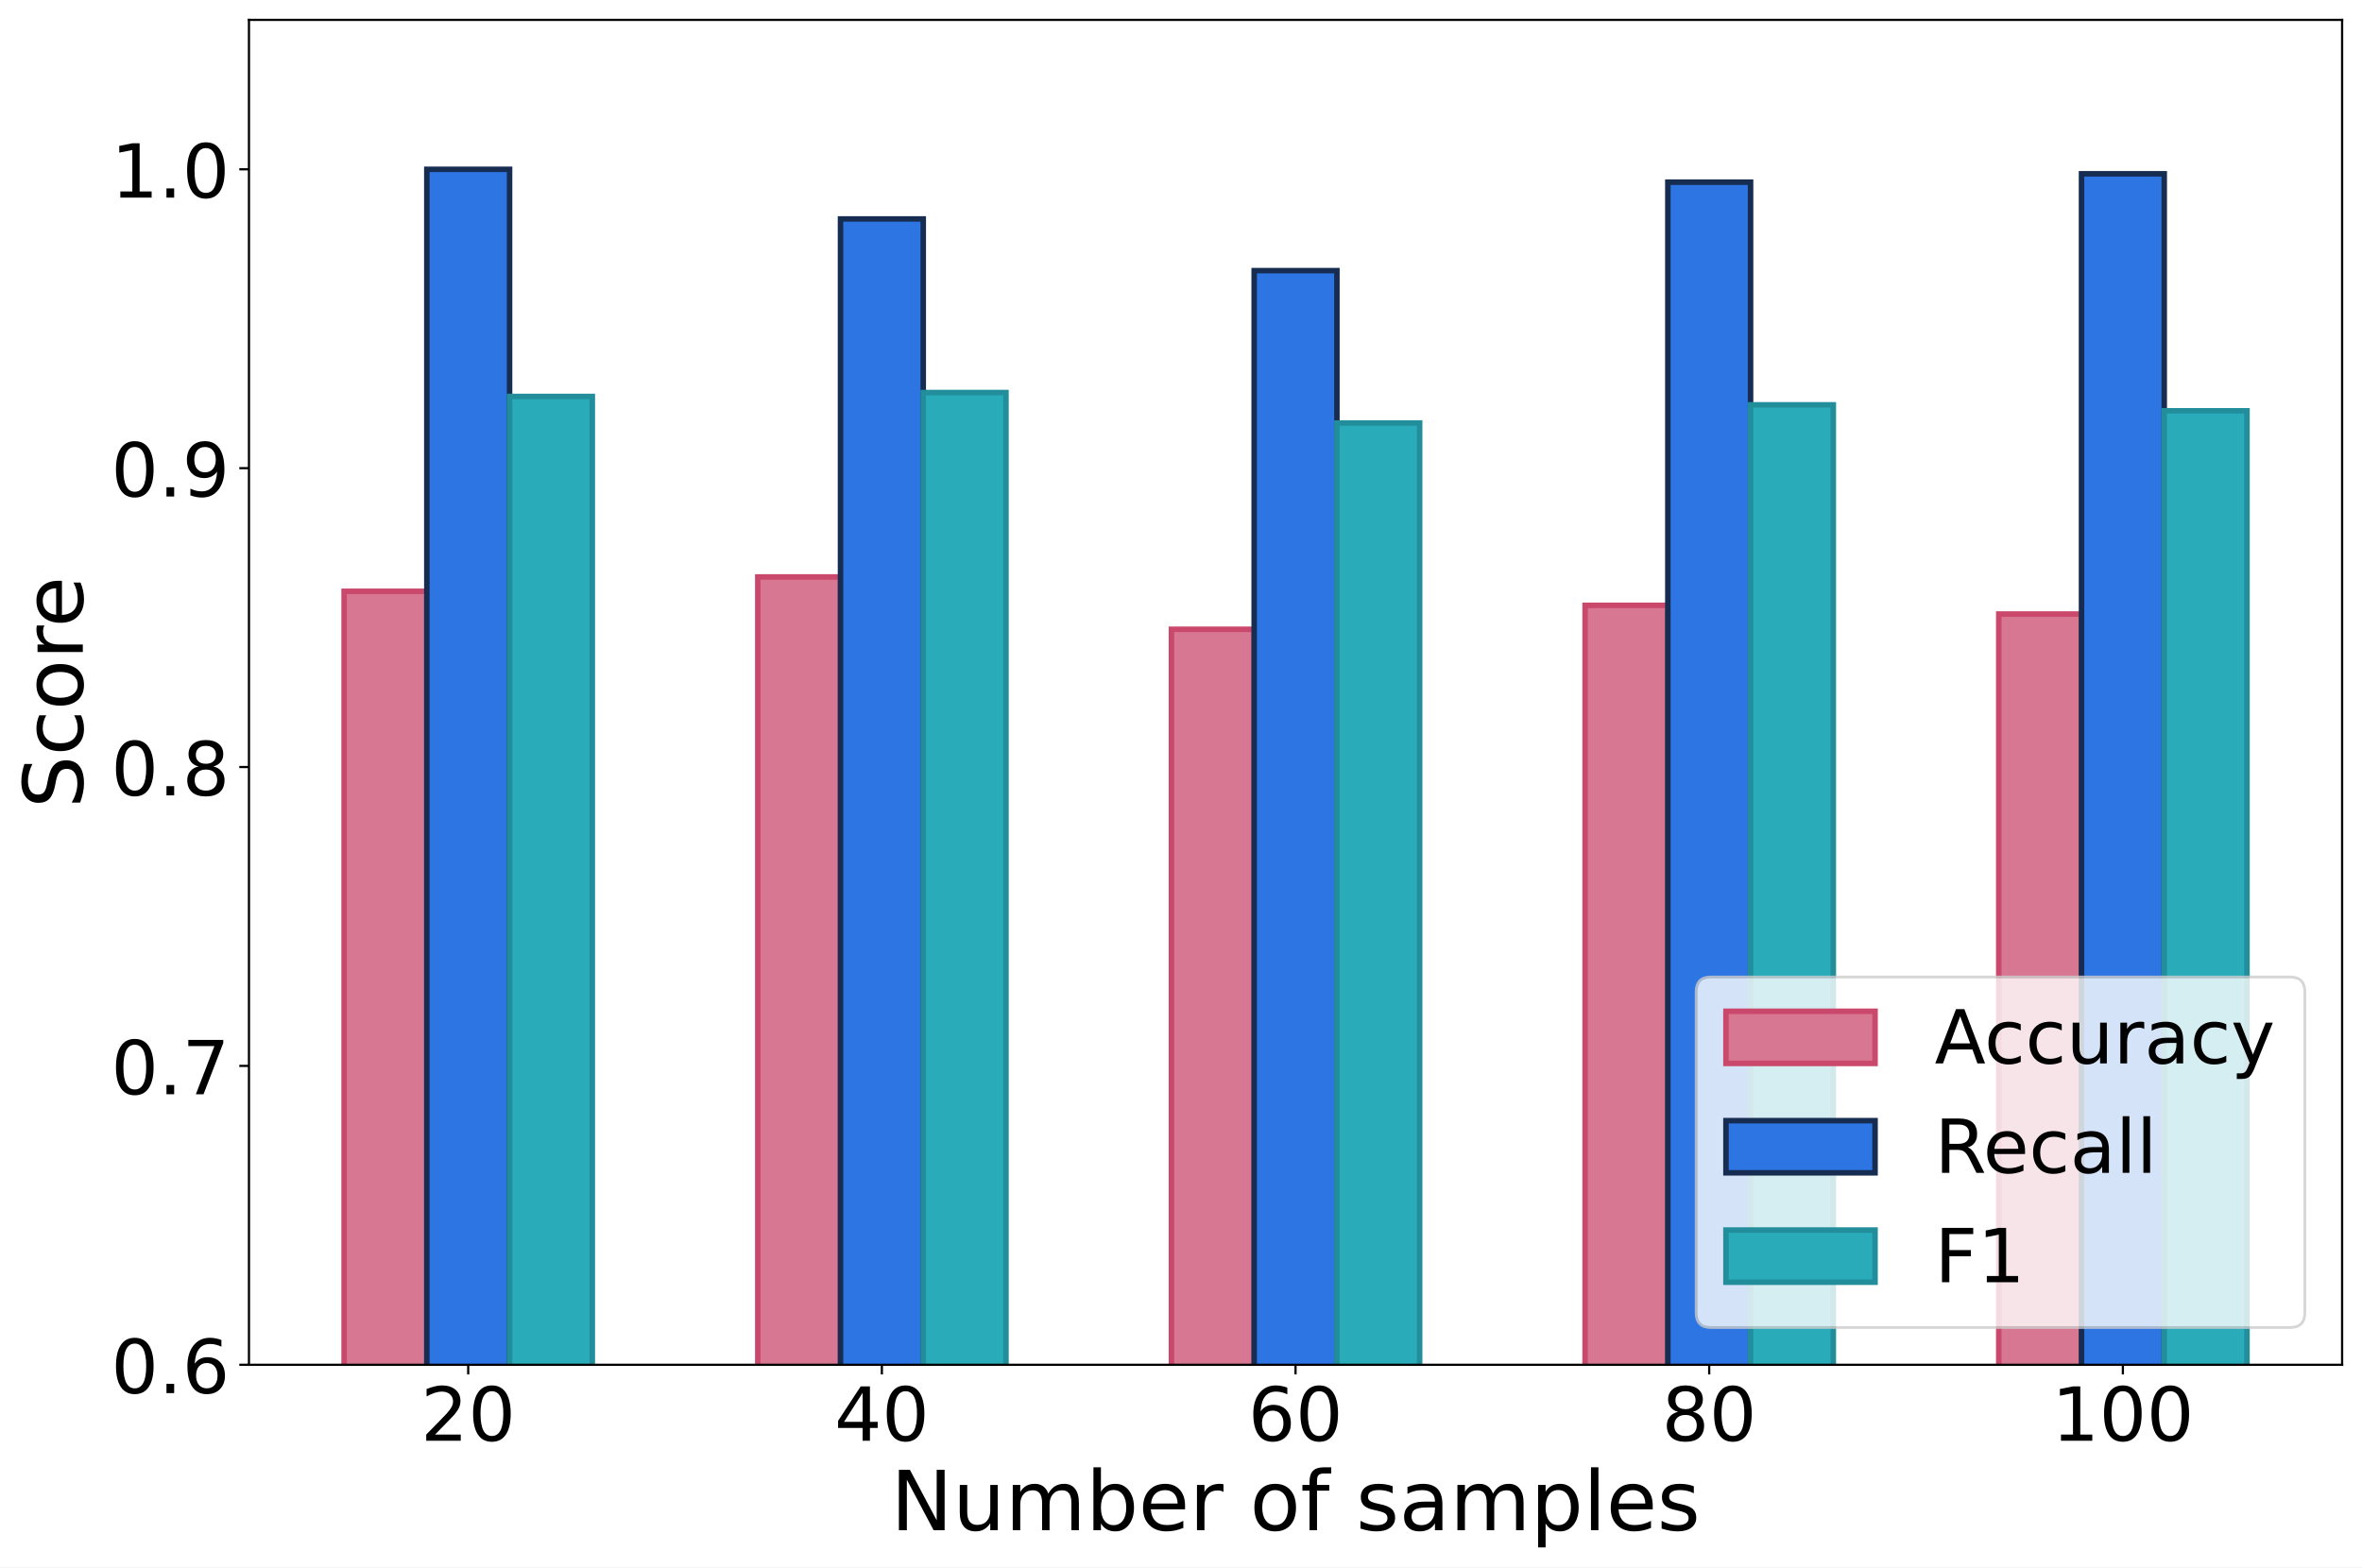
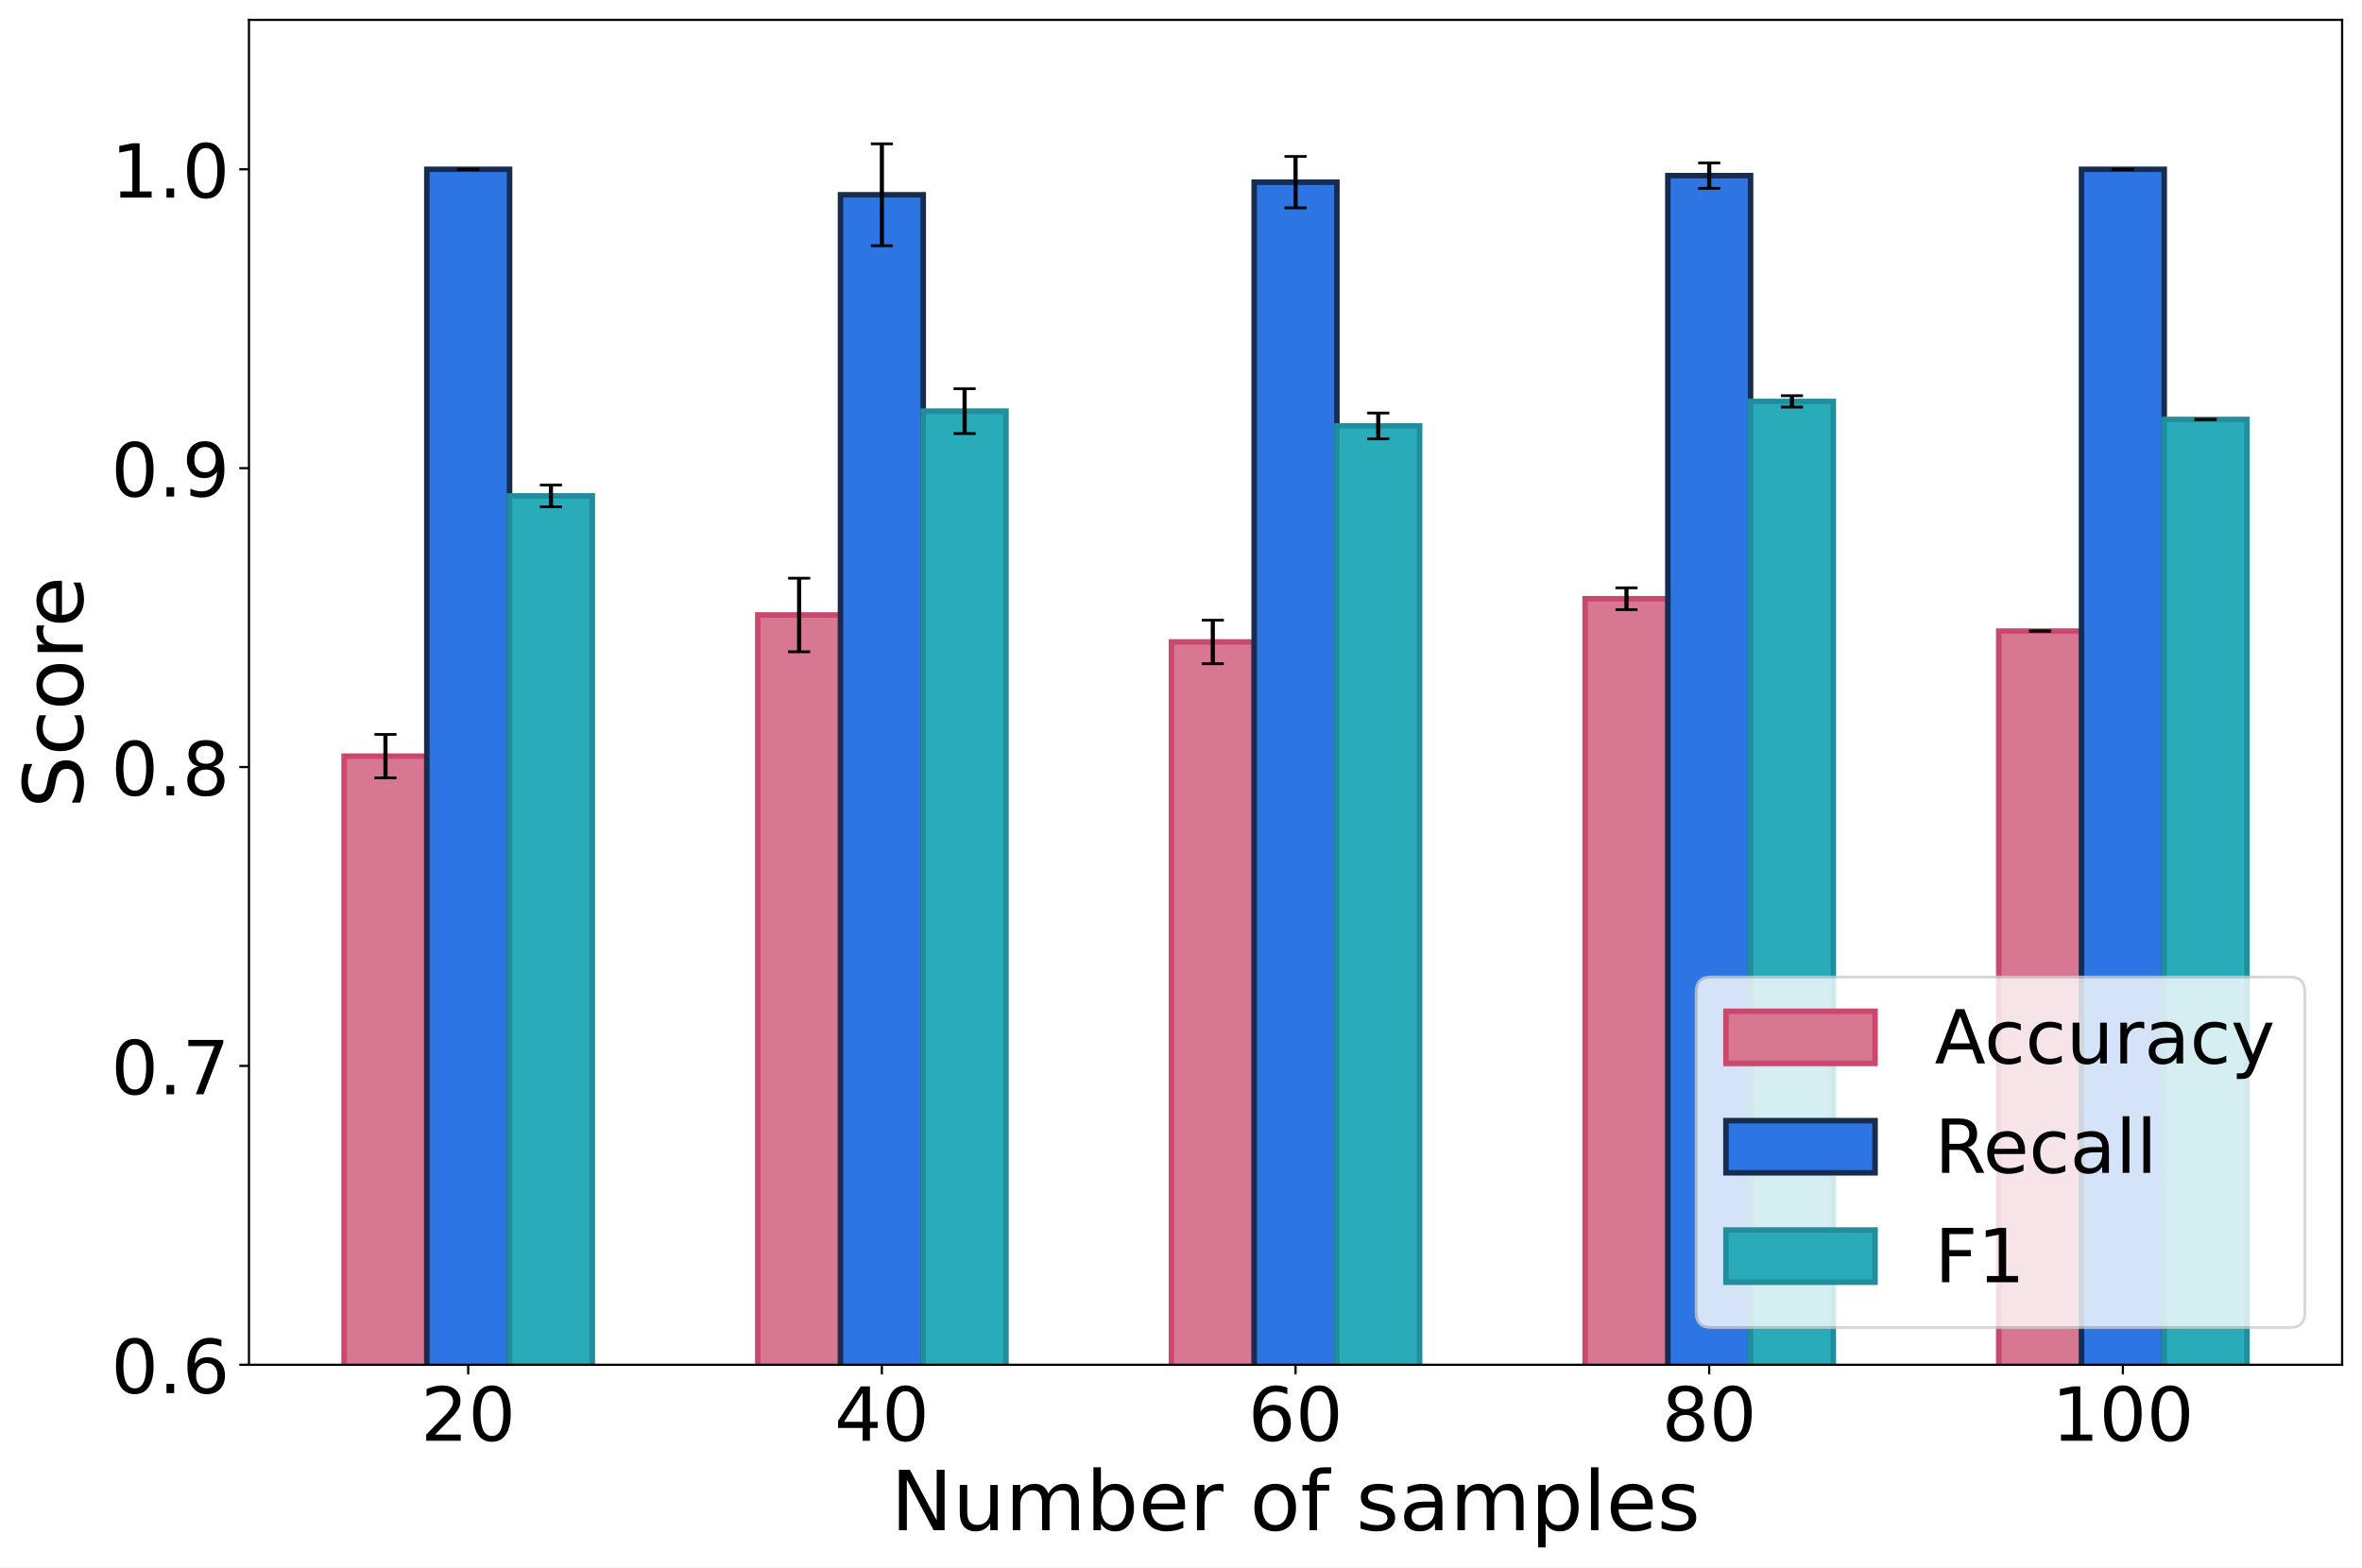
<svg xmlns="http://www.w3.org/2000/svg" xmlns:xlink="http://www.w3.org/1999/xlink" width="855.513pt" height="567.805pt" viewBox="0 0 855.513 567.805" version="1.1">
  <defs>
    <style type="text/css">*{stroke-linejoin: round; stroke-linecap: butt}</style>
  </defs>
  <g id="figure_1">
    <g id="patch_1">
      <path d="M 0 567.805  L 855.513 567.805  L 855.513 0  L 0 0  z " style="fill: #ffffff" />
    </g>
    <g id="axes_1">
      <g id="patch_2">
        <path d="M 90.173 494.44  L 848.313 494.44  L 848.313 7.2  L 90.173 7.2  z " style="fill: #ffffff" />
      </g>
      <g id="patch_3">
-         <path d="M 124.634 1144.093  L 154.6 1144.093  L 154.6 214.223  L 124.634 214.223  z " clip-path="url(#pc5fdf9a6ac)" style="fill: #d87792; stroke: #ca486b; stroke-width: 2; stroke-linejoin: miter" />
+         <path d="M 124.634 1144.093  L 154.6 1144.093  L 154.6 273.948  L 124.634 273.948  z " clip-path="url(#p478d8677ae)" style="fill: #d87792; stroke: #ca486b; stroke-width: 2; stroke-linejoin: miter" />
      </g>
      <g id="patch_4">
-         <path d="M 274.464 1144.093  L 304.43 1144.093  L 304.43 209.026  L 274.464 209.026  z " clip-path="url(#pc5fdf9a6ac)" style="fill: #d87792; stroke: #ca486b; stroke-width: 2; stroke-linejoin: miter" />
+         <path d="M 274.464 1144.093  L 304.43 1144.093  L 304.43 222.798  L 274.464 222.798  z " clip-path="url(#p478d8677ae)" style="fill: #d87792; stroke: #ca486b; stroke-width: 2; stroke-linejoin: miter" />
      </g>
      <g id="patch_5">
-         <path d="M 424.294 1144.093  L 454.26 1144.093  L 454.26 227.974  L 424.294 227.974  z " clip-path="url(#pc5fdf9a6ac)" style="fill: #d87792; stroke: #ca486b; stroke-width: 2; stroke-linejoin: miter" />
+         <path d="M 424.294 1144.093  L 454.26 1144.093  L 454.26 232.565  L 424.294 232.565  z " clip-path="url(#p478d8677ae)" style="fill: #d87792; stroke: #ca486b; stroke-width: 2; stroke-linejoin: miter" />
      </g>
      <g id="patch_6">
-         <path d="M 574.124 1144.093  L 604.09 1144.093  L 604.09 219.312  L 574.124 219.312  z " clip-path="url(#pc5fdf9a6ac)" style="fill: #d87792; stroke: #ca486b; stroke-width: 2; stroke-linejoin: miter" />
+         <path d="M 574.124 1144.093  L 604.09 1144.093  L 604.09 216.908  L 574.124 216.908  z " clip-path="url(#p478d8677ae)" style="fill: #d87792; stroke: #ca486b; stroke-width: 2; stroke-linejoin: miter" />
      </g>
      <g id="patch_7">
-         <path d="M 723.954 1144.093  L 753.92 1144.093  L 753.92 222.452  L 723.954 222.452  z " clip-path="url(#pc5fdf9a6ac)" style="fill: #d87792; stroke: #ca486b; stroke-width: 2; stroke-linejoin: miter" />
+         <path d="M 723.954 1144.093  L 753.92 1144.093  L 753.92 228.624  L 723.954 228.624  z " clip-path="url(#p478d8677ae)" style="fill: #d87792; stroke: #ca486b; stroke-width: 2; stroke-linejoin: miter" />
      </g>
      <g id="patch_8">
-         <path d="M 154.6 1144.093  L 184.566 1144.093  L 184.566 61.338  L 154.6 61.338  z " clip-path="url(#pc5fdf9a6ac)" style="fill: #2c75e3; stroke: #172c51; stroke-width: 2; stroke-linejoin: miter" />
+         <path d="M 154.6 1144.093  L 184.566 1144.093  L 184.566 61.338  L 154.6 61.338  z " clip-path="url(#p478d8677ae)" style="fill: #2c75e3; stroke: #172c51; stroke-width: 2; stroke-linejoin: miter" />
      </g>
      <g id="patch_9">
-         <path d="M 304.43 1144.093  L 334.396 1144.093  L 334.396 79.312  L 304.43 79.312  z " clip-path="url(#pc5fdf9a6ac)" style="fill: #2c75e3; stroke: #172c51; stroke-width: 2; stroke-linejoin: miter" />
+         <path d="M 304.43 1144.093  L 334.396 1144.093  L 334.396 70.563  L 304.43 70.563  z " clip-path="url(#p478d8677ae)" style="fill: #2c75e3; stroke: #172c51; stroke-width: 2; stroke-linejoin: miter" />
      </g>
      <g id="patch_10">
-         <path d="M 454.26 1144.093  L 484.226 1144.093  L 484.226 98.043  L 454.26 98.043  z " clip-path="url(#pc5fdf9a6ac)" style="fill: #2c75e3; stroke: #172c51; stroke-width: 2; stroke-linejoin: miter" />
+         <path d="M 454.26 1144.093  L 484.226 1144.093  L 484.226 65.994  L 454.26 65.994  z " clip-path="url(#p478d8677ae)" style="fill: #2c75e3; stroke: #172c51; stroke-width: 2; stroke-linejoin: miter" />
      </g>
      <g id="patch_11">
-         <path d="M 604.09 1144.093  L 634.056 1144.093  L 634.056 65.994  L 604.09 65.994  z " clip-path="url(#pc5fdf9a6ac)" style="fill: #2c75e3; stroke: #172c51; stroke-width: 2; stroke-linejoin: miter" />
+         <path d="M 604.09 1144.093  L 634.056 1144.093  L 634.056 63.633  L 604.09 63.633  z " clip-path="url(#p478d8677ae)" style="fill: #2c75e3; stroke: #172c51; stroke-width: 2; stroke-linejoin: miter" />
      </g>
      <g id="patch_12">
-         <path d="M 753.92 1144.093  L 783.886 1144.093  L 783.886 62.962  L 753.92 62.962  z " clip-path="url(#pc5fdf9a6ac)" style="fill: #2c75e3; stroke: #172c51; stroke-width: 2; stroke-linejoin: miter" />
+         <path d="M 753.92 1144.093  L 783.886 1144.093  L 783.886 61.338  L 753.92 61.338  z " clip-path="url(#p478d8677ae)" style="fill: #2c75e3; stroke: #172c51; stroke-width: 2; stroke-linejoin: miter" />
      </g>
      <g id="patch_13">
-         <path d="M 184.566 1144.093  L 214.532 1144.093  L 214.532 143.627  L 184.566 143.627  z " clip-path="url(#pc5fdf9a6ac)" style="fill: #29abba; stroke: #228e9b; stroke-width: 2; stroke-linejoin: miter" />
+         <path d="M 184.566 1144.093  L 214.532 1144.093  L 214.532 179.661  L 184.566 179.661  z " clip-path="url(#p478d8677ae)" style="fill: #29abba; stroke: #228e9b; stroke-width: 2; stroke-linejoin: miter" />
      </g>
      <g id="patch_14">
-         <path d="M 334.396 1144.093  L 364.362 1144.093  L 364.362 142.22  L 334.396 142.22  z " clip-path="url(#pc5fdf9a6ac)" style="fill: #29abba; stroke: #228e9b; stroke-width: 2; stroke-linejoin: miter" />
+         <path d="M 334.396 1144.093  L 364.362 1144.093  L 364.362 148.954  L 334.396 148.954  z " clip-path="url(#p478d8677ae)" style="fill: #29abba; stroke: #228e9b; stroke-width: 2; stroke-linejoin: miter" />
      </g>
      <g id="patch_15">
-         <path d="M 484.226 1144.093  L 514.192 1144.093  L 514.192 153.264  L 484.226 153.264  z " clip-path="url(#pc5fdf9a6ac)" style="fill: #29abba; stroke: #228e9b; stroke-width: 2; stroke-linejoin: miter" />
+         <path d="M 484.226 1144.093  L 514.192 1144.093  L 514.192 154.303  L 484.226 154.303  z " clip-path="url(#p478d8677ae)" style="fill: #29abba; stroke: #228e9b; stroke-width: 2; stroke-linejoin: miter" />
      </g>
      <g id="patch_16">
-         <path d="M 634.056 1144.093  L 664.022 1144.093  L 664.022 146.659  L 634.056 146.659  z " clip-path="url(#pc5fdf9a6ac)" style="fill: #29abba; stroke: #228e9b; stroke-width: 2; stroke-linejoin: miter" />
+         <path d="M 634.056 1144.093  L 664.022 1144.093  L 664.022 145.425  L 634.056 145.425  z " clip-path="url(#p478d8677ae)" style="fill: #29abba; stroke: #228e9b; stroke-width: 2; stroke-linejoin: miter" />
      </g>
      <g id="patch_17">
-         <path d="M 783.886 1144.093  L 813.852 1144.093  L 813.852 148.824  L 783.886 148.824  z " clip-path="url(#pc5fdf9a6ac)" style="fill: #29abba; stroke: #228e9b; stroke-width: 2; stroke-linejoin: miter" />
+         <path d="M 783.886 1144.093  L 813.852 1144.093  L 813.852 151.964  L 783.886 151.964  z " clip-path="url(#p478d8677ae)" style="fill: #29abba; stroke: #228e9b; stroke-width: 2; stroke-linejoin: miter" />
      </g>
      <g id="matplotlib.axis_1">
        <g id="xtick_1">
          <g id="line2d_1">
            <defs>
-               <path id="mc8e9e60569" d="M 0 0  L 0 3.5  " style="stroke: #000000; stroke-width: 0.8" />
-             </defs>
-             <g>
-               <use xlink:href="#mc8e9e60569" x="169.583" y="494.44" style="stroke: #000000; stroke-width: 0.8" />
+               <path id="m266605c6e9" d="M 0 0  L 0 3.5  " style="stroke: #000000; stroke-width: 0.8" />
+             </defs>
+             <g>
+               <use xlink:href="#m266605c6e9" x="169.583" y="494.44" style="stroke: #000000; stroke-width: 0.8" />
            </g>
          </g>
          <g id="text_1">
            <g transform="translate(152.404 521.9558) scale(0.27 -0.27)">
              <defs>
                <path id="DejaVuSans-32" d="M 1228 531  L 3431 531  L 3431 0  L 469 0  L 469 531  Q 828 903 1448 1529  Q 2069 2156 2228 2338  Q 2531 2678 2651 2914  Q 2772 3150 2772 3378  Q 2772 3750 2511 3984  Q 2250 4219 1831 4219  Q 1534 4219 1204 4116  Q 875 4013 500 3803  L 500 4441  Q 881 4594 1212 4672  Q 1544 4750 1819 4750  Q 2544 4750 2975 4387  Q 3406 4025 3406 3419  Q 3406 3131 3298 2873  Q 3191 2616 2906 2266  Q 2828 2175 2409 1742  Q 1991 1309 1228 531  z " transform="scale(0.015625)" />
                <path id="DejaVuSans-30" d="M 2034 4250  Q 1547 4250 1301 3770  Q 1056 3291 1056 2328  Q 1056 1369 1301 889  Q 1547 409 2034 409  Q 2525 409 2770 889  Q 3016 1369 3016 2328  Q 3016 3291 2770 3770  Q 2525 4250 2034 4250  z M 2034 4750  Q 2819 4750 3233 4129  Q 3647 3509 3647 2328  Q 3647 1150 3233 529  Q 2819 -91 2034 -91  Q 1250 -91 836 529  Q 422 1150 422 2328  Q 422 3509 836 4129  Q 1250 4750 2034 4750  z " transform="scale(0.015625)" />
              </defs>
              <use xlink:href="#DejaVuSans-32" />
              <use xlink:href="#DejaVuSans-30" transform="translate(63.62305 0)" />
            </g>
          </g>
        </g>
        <g id="xtick_2">
          <g id="line2d_2">
            <g>
-               <use xlink:href="#mc8e9e60569" x="319.413" y="494.44" style="stroke: #000000; stroke-width: 0.8" />
+               <use xlink:href="#m266605c6e9" x="319.413" y="494.44" style="stroke: #000000; stroke-width: 0.8" />
            </g>
          </g>
          <g id="text_2">
            <g transform="translate(302.234 521.9558) scale(0.27 -0.27)">
              <defs>
                <path id="DejaVuSans-34" d="M 2419 4116  L 825 1625  L 2419 1625  L 2419 4116  z M 2253 4666  L 3047 4666  L 3047 1625  L 3713 1625  L 3713 1100  L 3047 1100  L 3047 0  L 2419 0  L 2419 1100  L 313 1100  L 313 1709  L 2253 4666  z " transform="scale(0.015625)" />
              </defs>
              <use xlink:href="#DejaVuSans-34" />
              <use xlink:href="#DejaVuSans-30" transform="translate(63.62305 0)" />
            </g>
          </g>
        </g>
        <g id="xtick_3">
          <g id="line2d_3">
            <g>
-               <use xlink:href="#mc8e9e60569" x="469.243" y="494.44" style="stroke: #000000; stroke-width: 0.8" />
+               <use xlink:href="#m266605c6e9" x="469.243" y="494.44" style="stroke: #000000; stroke-width: 0.8" />
            </g>
          </g>
          <g id="text_3">
            <g transform="translate(452.0641 521.9558) scale(0.27 -0.27)">
              <defs>
                <path id="DejaVuSans-36" d="M 2113 2584  Q 1688 2584 1439 2293  Q 1191 2003 1191 1497  Q 1191 994 1439 701  Q 1688 409 2113 409  Q 2538 409 2786 701  Q 3034 994 3034 1497  Q 3034 2003 2786 2293  Q 2538 2584 2113 2584  z M 3366 4563  L 3366 3988  Q 3128 4100 2886 4159  Q 2644 4219 2406 4219  Q 1781 4219 1451 3797  Q 1122 3375 1075 2522  Q 1259 2794 1537 2939  Q 1816 3084 2150 3084  Q 2853 3084 3261 2657  Q 3669 2231 3669 1497  Q 3669 778 3244 343  Q 2819 -91 2113 -91  Q 1303 -91 875 529  Q 447 1150 447 2328  Q 447 3434 972 4092  Q 1497 4750 2381 4750  Q 2619 4750 2861 4703  Q 3103 4656 3366 4563  z " transform="scale(0.015625)" />
              </defs>
              <use xlink:href="#DejaVuSans-36" />
              <use xlink:href="#DejaVuSans-30" transform="translate(63.62305 0)" />
            </g>
          </g>
        </g>
        <g id="xtick_4">
          <g id="line2d_4">
            <g>
-               <use xlink:href="#mc8e9e60569" x="619.073" y="494.44" style="stroke: #000000; stroke-width: 0.8" />
+               <use xlink:href="#m266605c6e9" x="619.073" y="494.44" style="stroke: #000000; stroke-width: 0.8" />
            </g>
          </g>
          <g id="text_4">
            <g transform="translate(601.8941 521.9558) scale(0.27 -0.27)">
              <defs>
                <path id="DejaVuSans-38" d="M 2034 2216  Q 1584 2216 1326 1975  Q 1069 1734 1069 1313  Q 1069 891 1326 650  Q 1584 409 2034 409  Q 2484 409 2743 651  Q 3003 894 3003 1313  Q 3003 1734 2745 1975  Q 2488 2216 2034 2216  z M 1403 2484  Q 997 2584 770 2862  Q 544 3141 544 3541  Q 544 4100 942 4425  Q 1341 4750 2034 4750  Q 2731 4750 3128 4425  Q 3525 4100 3525 3541  Q 3525 3141 3298 2862  Q 3072 2584 2669 2484  Q 3125 2378 3379 2068  Q 3634 1759 3634 1313  Q 3634 634 3220 271  Q 2806 -91 2034 -91  Q 1263 -91 848 271  Q 434 634 434 1313  Q 434 1759 690 2068  Q 947 2378 1403 2484  z M 1172 3481  Q 1172 3119 1398 2916  Q 1625 2713 2034 2713  Q 2441 2713 2670 2916  Q 2900 3119 2900 3481  Q 2900 3844 2670 4047  Q 2441 4250 2034 4250  Q 1625 4250 1398 4047  Q 1172 3844 1172 3481  z " transform="scale(0.015625)" />
              </defs>
              <use xlink:href="#DejaVuSans-38" />
              <use xlink:href="#DejaVuSans-30" transform="translate(63.62305 0)" />
            </g>
          </g>
        </g>
        <g id="xtick_5">
          <g id="line2d_5">
            <g>
-               <use xlink:href="#mc8e9e60569" x="768.903" y="494.44" style="stroke: #000000; stroke-width: 0.8" />
+               <use xlink:href="#m266605c6e9" x="768.903" y="494.44" style="stroke: #000000; stroke-width: 0.8" />
            </g>
          </g>
          <g id="text_5">
            <g transform="translate(743.1348 521.9558) scale(0.27 -0.27)">
              <defs>
                <path id="DejaVuSans-31" d="M 794 531  L 1825 531  L 1825 4091  L 703 3866  L 703 4441  L 1819 4666  L 2450 4666  L 2450 531  L 3481 531  L 3481 0  L 794 0  L 794 531  z " transform="scale(0.015625)" />
              </defs>
              <use xlink:href="#DejaVuSans-31" />
              <use xlink:href="#DejaVuSans-30" transform="translate(63.62305 0)" />
              <use xlink:href="#DejaVuSans-30" transform="translate(127.2461 0)" />
            </g>
          </g>
        </g>
        <g id="text_6">
          <g transform="translate(322.6413 554.3663) scale(0.3 -0.3)">
            <defs>
              <path id="DejaVuSans-4e" d="M 628 4666  L 1478 4666  L 3547 763  L 3547 4666  L 4159 4666  L 4159 0  L 3309 0  L 1241 3903  L 1241 0  L 628 0  L 628 4666  z " transform="scale(0.015625)" />
              <path id="DejaVuSans-75" d="M 544 1381  L 544 3500  L 1119 3500  L 1119 1403  Q 1119 906 1312 657  Q 1506 409 1894 409  Q 2359 409 2629 706  Q 2900 1003 2900 1516  L 2900 3500  L 3475 3500  L 3475 0  L 2900 0  L 2900 538  Q 2691 219 2414 64  Q 2138 -91 1772 -91  Q 1169 -91 856 284  Q 544 659 544 1381  z M 1991 3584  L 1991 3584  z " transform="scale(0.015625)" />
              <path id="DejaVuSans-6d" d="M 3328 2828  Q 3544 3216 3844 3400  Q 4144 3584 4550 3584  Q 5097 3584 5394 3201  Q 5691 2819 5691 2113  L 5691 0  L 5113 0  L 5113 2094  Q 5113 2597 4934 2840  Q 4756 3084 4391 3084  Q 3944 3084 3684 2787  Q 3425 2491 3425 1978  L 3425 0  L 2847 0  L 2847 2094  Q 2847 2600 2669 2842  Q 2491 3084 2119 3084  Q 1678 3084 1418 2786  Q 1159 2488 1159 1978  L 1159 0  L 581 0  L 581 3500  L 1159 3500  L 1159 2956  Q 1356 3278 1631 3431  Q 1906 3584 2284 3584  Q 2666 3584 2933 3390  Q 3200 3197 3328 2828  z " transform="scale(0.015625)" />
              <path id="DejaVuSans-62" d="M 3116 1747  Q 3116 2381 2855 2742  Q 2594 3103 2138 3103  Q 1681 3103 1420 2742  Q 1159 2381 1159 1747  Q 1159 1113 1420 752  Q 1681 391 2138 391  Q 2594 391 2855 752  Q 3116 1113 3116 1747  z M 1159 2969  Q 1341 3281 1617 3432  Q 1894 3584 2278 3584  Q 2916 3584 3314 3078  Q 3713 2572 3713 1747  Q 3713 922 3314 415  Q 2916 -91 2278 -91  Q 1894 -91 1617 61  Q 1341 213 1159 525  L 1159 0  L 581 0  L 581 4863  L 1159 4863  L 1159 2969  z " transform="scale(0.015625)" />
              <path id="DejaVuSans-65" d="M 3597 1894  L 3597 1613  L 953 1613  Q 991 1019 1311 708  Q 1631 397 2203 397  Q 2534 397 2845 478  Q 3156 559 3463 722  L 3463 178  Q 3153 47 2828 -22  Q 2503 -91 2169 -91  Q 1331 -91 842 396  Q 353 884 353 1716  Q 353 2575 817 3079  Q 1281 3584 2069 3584  Q 2775 3584 3186 3129  Q 3597 2675 3597 1894  z M 3022 2063  Q 3016 2534 2758 2815  Q 2500 3097 2075 3097  Q 1594 3097 1305 2825  Q 1016 2553 972 2059  L 3022 2063  z " transform="scale(0.015625)" />
              <path id="DejaVuSans-72" d="M 2631 2963  Q 2534 3019 2420 3045  Q 2306 3072 2169 3072  Q 1681 3072 1420 2755  Q 1159 2438 1159 1844  L 1159 0  L 581 0  L 581 3500  L 1159 3500  L 1159 2956  Q 1341 3275 1631 3429  Q 1922 3584 2338 3584  Q 2397 3584 2469 3576  Q 2541 3569 2628 3553  L 2631 2963  z " transform="scale(0.015625)" />
              <path id="DejaVuSans-20" transform="scale(0.015625)" />
              <path id="DejaVuSans-6f" d="M 1959 3097  Q 1497 3097 1228 2736  Q 959 2375 959 1747  Q 959 1119 1226 758  Q 1494 397 1959 397  Q 2419 397 2687 759  Q 2956 1122 2956 1747  Q 2956 2369 2687 2733  Q 2419 3097 1959 3097  z M 1959 3584  Q 2709 3584 3137 3096  Q 3566 2609 3566 1747  Q 3566 888 3137 398  Q 2709 -91 1959 -91  Q 1206 -91 779 398  Q 353 888 353 1747  Q 353 2609 779 3096  Q 1206 3584 1959 3584  z " transform="scale(0.015625)" />
              <path id="DejaVuSans-66" d="M 2375 4863  L 2375 4384  L 1825 4384  Q 1516 4384 1395 4259  Q 1275 4134 1275 3809  L 1275 3500  L 2222 3500  L 2222 3053  L 1275 3053  L 1275 0  L 697 0  L 697 3053  L 147 3053  L 147 3500  L 697 3500  L 697 3744  Q 697 4328 969 4595  Q 1241 4863 1831 4863  L 2375 4863  z " transform="scale(0.015625)" />
              <path id="DejaVuSans-73" d="M 2834 3397  L 2834 2853  Q 2591 2978 2328 3040  Q 2066 3103 1784 3103  Q 1356 3103 1142 2972  Q 928 2841 928 2578  Q 928 2378 1081 2264  Q 1234 2150 1697 2047  L 1894 2003  Q 2506 1872 2764 1633  Q 3022 1394 3022 966  Q 3022 478 2636 193  Q 2250 -91 1575 -91  Q 1294 -91 989 -36  Q 684 19 347 128  L 347 722  Q 666 556 975 473  Q 1284 391 1588 391  Q 1994 391 2212 530  Q 2431 669 2431 922  Q 2431 1156 2273 1281  Q 2116 1406 1581 1522  L 1381 1569  Q 847 1681 609 1914  Q 372 2147 372 2553  Q 372 3047 722 3315  Q 1072 3584 1716 3584  Q 2034 3584 2315 3537  Q 2597 3491 2834 3397  z " transform="scale(0.015625)" />
              <path id="DejaVuSans-61" d="M 2194 1759  Q 1497 1759 1228 1600  Q 959 1441 959 1056  Q 959 750 1161 570  Q 1363 391 1709 391  Q 2188 391 2477 730  Q 2766 1069 2766 1631  L 2766 1759  L 2194 1759  z M 3341 1997  L 3341 0  L 2766 0  L 2766 531  Q 2569 213 2275 61  Q 1981 -91 1556 -91  Q 1019 -91 701 211  Q 384 513 384 1019  Q 384 1609 779 1909  Q 1175 2209 1959 2209  L 2766 2209  L 2766 2266  Q 2766 2663 2505 2880  Q 2244 3097 1772 3097  Q 1472 3097 1187 3025  Q 903 2953 641 2809  L 641 3341  Q 956 3463 1253 3523  Q 1550 3584 1831 3584  Q 2591 3584 2966 3190  Q 3341 2797 3341 1997  z " transform="scale(0.015625)" />
              <path id="DejaVuSans-70" d="M 1159 525  L 1159 -1331  L 581 -1331  L 581 3500  L 1159 3500  L 1159 2969  Q 1341 3281 1617 3432  Q 1894 3584 2278 3584  Q 2916 3584 3314 3078  Q 3713 2572 3713 1747  Q 3713 922 3314 415  Q 2916 -91 2278 -91  Q 1894 -91 1617 61  Q 1341 213 1159 525  z M 3116 1747  Q 3116 2381 2855 2742  Q 2594 3103 2138 3103  Q 1681 3103 1420 2742  Q 1159 2381 1159 1747  Q 1159 1113 1420 752  Q 1681 391 2138 391  Q 2594 391 2855 752  Q 3116 1113 3116 1747  z " transform="scale(0.015625)" />
              <path id="DejaVuSans-6c" d="M 603 4863  L 1178 4863  L 1178 0  L 603 0  L 603 4863  z " transform="scale(0.015625)" />
            </defs>
            <use xlink:href="#DejaVuSans-4e" />
            <use xlink:href="#DejaVuSans-75" transform="translate(74.80469 0)" />
            <use xlink:href="#DejaVuSans-6d" transform="translate(138.1836 0)" />
            <use xlink:href="#DejaVuSans-62" transform="translate(235.5957 0)" />
            <use xlink:href="#DejaVuSans-65" transform="translate(299.0723 0)" />
            <use xlink:href="#DejaVuSans-72" transform="translate(360.5957 0)" />
            <use xlink:href="#DejaVuSans-20" transform="translate(401.709 0)" />
            <use xlink:href="#DejaVuSans-6f" transform="translate(433.4961 0)" />
            <use xlink:href="#DejaVuSans-66" transform="translate(494.6777 0)" />
            <use xlink:href="#DejaVuSans-20" transform="translate(529.8828 0)" />
            <use xlink:href="#DejaVuSans-73" transform="translate(561.6699 0)" />
            <use xlink:href="#DejaVuSans-61" transform="translate(613.7695 0)" />
            <use xlink:href="#DejaVuSans-6d" transform="translate(675.0488 0)" />
            <use xlink:href="#DejaVuSans-70" transform="translate(772.4609 0)" />
            <use xlink:href="#DejaVuSans-6c" transform="translate(835.9375 0)" />
            <use xlink:href="#DejaVuSans-65" transform="translate(863.7207 0)" />
            <use xlink:href="#DejaVuSans-73" transform="translate(925.2441 0)" />
          </g>
        </g>
      </g>
      <g id="matplotlib.axis_2">
        <g id="ytick_1">
          <g id="line2d_6">
            <defs>
-               <path id="m806fab2c69" d="M 0 0  L -3.5 0  " style="stroke: #000000; stroke-width: 0.8" />
-             </defs>
-             <g>
-               <use xlink:href="#m806fab2c69" x="90.173" y="494.44" style="stroke: #000000; stroke-width: 0.8" />
+               <path id="m8a69671aa7" d="M 0 0  L -3.5 0  " style="stroke: #000000; stroke-width: 0.8" />
+             </defs>
+             <g>
+               <use xlink:href="#m8a69671aa7" x="90.173" y="494.44" style="stroke: #000000; stroke-width: 0.8" />
            </g>
          </g>
          <g id="text_7">
            <g transform="translate(40.23438 504.6979) scale(0.27 -0.27)">
              <defs>
                <path id="DejaVuSans-2e" d="M 684 794  L 1344 794  L 1344 0  L 684 0  L 684 794  z " transform="scale(0.015625)" />
              </defs>
              <use xlink:href="#DejaVuSans-30" />
              <use xlink:href="#DejaVuSans-2e" transform="translate(63.62305 0)" />
              <use xlink:href="#DejaVuSans-36" transform="translate(95.41016 0)" />
            </g>
          </g>
        </g>
        <g id="ytick_2">
          <g id="line2d_7">
            <g>
-               <use xlink:href="#m806fab2c69" x="90.173" y="386.164" style="stroke: #000000; stroke-width: 0.8" />
+               <use xlink:href="#m8a69671aa7" x="90.173" y="386.164" style="stroke: #000000; stroke-width: 0.8" />
            </g>
          </g>
          <g id="text_8">
            <g transform="translate(40.23438 396.4223) scale(0.27 -0.27)">
              <defs>
                <path id="DejaVuSans-37" d="M 525 4666  L 3525 4666  L 3525 4397  L 1831 0  L 1172 0  L 2766 4134  L 525 4134  L 525 4666  z " transform="scale(0.015625)" />
              </defs>
              <use xlink:href="#DejaVuSans-30" />
              <use xlink:href="#DejaVuSans-2e" transform="translate(63.62305 0)" />
              <use xlink:href="#DejaVuSans-37" transform="translate(95.41016 0)" />
            </g>
          </g>
        </g>
        <g id="ytick_3">
          <g id="line2d_8">
            <g>
-               <use xlink:href="#m806fab2c69" x="90.173" y="277.889" style="stroke: #000000; stroke-width: 0.8" />
+               <use xlink:href="#m8a69671aa7" x="90.173" y="277.889" style="stroke: #000000; stroke-width: 0.8" />
            </g>
          </g>
          <g id="text_9">
            <g transform="translate(40.23438 288.1468) scale(0.27 -0.27)">
              <use xlink:href="#DejaVuSans-30" />
              <use xlink:href="#DejaVuSans-2e" transform="translate(63.62305 0)" />
              <use xlink:href="#DejaVuSans-38" transform="translate(95.41016 0)" />
            </g>
          </g>
        </g>
        <g id="ytick_4">
          <g id="line2d_9">
            <g>
-               <use xlink:href="#m806fab2c69" x="90.173" y="169.613" style="stroke: #000000; stroke-width: 0.8" />
+               <use xlink:href="#m8a69671aa7" x="90.173" y="169.613" style="stroke: #000000; stroke-width: 0.8" />
            </g>
          </g>
          <g id="text_10">
            <g transform="translate(40.23438 179.8712) scale(0.27 -0.27)">
              <defs>
                <path id="DejaVuSans-39" d="M 703 97  L 703 672  Q 941 559 1184 500  Q 1428 441 1663 441  Q 2288 441 2617 861  Q 2947 1281 2994 2138  Q 2813 1869 2534 1725  Q 2256 1581 1919 1581  Q 1219 1581 811 2004  Q 403 2428 403 3163  Q 403 3881 828 4315  Q 1253 4750 1959 4750  Q 2769 4750 3195 4129  Q 3622 3509 3622 2328  Q 3622 1225 3098 567  Q 2575 -91 1691 -91  Q 1453 -91 1209 -44  Q 966 3 703 97  z M 1959 2075  Q 2384 2075 2632 2365  Q 2881 2656 2881 3163  Q 2881 3666 2632 3958  Q 2384 4250 1959 4250  Q 1534 4250 1286 3958  Q 1038 3666 1038 3163  Q 1038 2656 1286 2365  Q 1534 2075 1959 2075  z " transform="scale(0.015625)" />
              </defs>
              <use xlink:href="#DejaVuSans-30" />
              <use xlink:href="#DejaVuSans-2e" transform="translate(63.62305 0)" />
              <use xlink:href="#DejaVuSans-39" transform="translate(95.41016 0)" />
            </g>
          </g>
        </g>
        <g id="ytick_5">
          <g id="line2d_10">
            <g>
-               <use xlink:href="#m806fab2c69" x="90.173" y="61.338" style="stroke: #000000; stroke-width: 0.8" />
+               <use xlink:href="#m8a69671aa7" x="90.173" y="61.338" style="stroke: #000000; stroke-width: 0.8" />
            </g>
          </g>
          <g id="text_11">
            <g transform="translate(40.23438 71.59567) scale(0.27 -0.27)">
              <use xlink:href="#DejaVuSans-31" />
              <use xlink:href="#DejaVuSans-2e" transform="translate(63.62305 0)" />
              <use xlink:href="#DejaVuSans-30" transform="translate(95.41016 0)" />
            </g>
          </g>
        </g>
        <g id="text_12">
          <g transform="translate(29.99531 292.827) rotate(-90) scale(0.3 -0.3)">
            <defs>
              <path id="DejaVuSans-53" d="M 3425 4513  L 3425 3897  Q 3066 4069 2747 4153  Q 2428 4238 2131 4238  Q 1616 4238 1336 4038  Q 1056 3838 1056 3469  Q 1056 3159 1242 3001  Q 1428 2844 1947 2747  L 2328 2669  Q 3034 2534 3370 2195  Q 3706 1856 3706 1288  Q 3706 609 3251 259  Q 2797 -91 1919 -91  Q 1588 -91 1214 -16  Q 841 59 441 206  L 441 856  Q 825 641 1194 531  Q 1563 422 1919 422  Q 2459 422 2753 634  Q 3047 847 3047 1241  Q 3047 1584 2836 1778  Q 2625 1972 2144 2069  L 1759 2144  Q 1053 2284 737 2584  Q 422 2884 422 3419  Q 422 4038 858 4394  Q 1294 4750 2059 4750  Q 2388 4750 2728 4690  Q 3069 4631 3425 4513  z " transform="scale(0.015625)" />
              <path id="DejaVuSans-63" d="M 3122 3366  L 3122 2828  Q 2878 2963 2633 3030  Q 2388 3097 2138 3097  Q 1578 3097 1268 2742  Q 959 2388 959 1747  Q 959 1106 1268 751  Q 1578 397 2138 397  Q 2388 397 2633 464  Q 2878 531 3122 666  L 3122 134  Q 2881 22 2623 -34  Q 2366 -91 2075 -91  Q 1284 -91 818 406  Q 353 903 353 1747  Q 353 2603 823 3093  Q 1294 3584 2113 3584  Q 2378 3584 2631 3529  Q 2884 3475 3122 3366  z " transform="scale(0.015625)" />
            </defs>
            <use xlink:href="#DejaVuSans-53" />
            <use xlink:href="#DejaVuSans-63" transform="translate(63.47656 0)" />
            <use xlink:href="#DejaVuSans-6f" transform="translate(118.457 0)" />
            <use xlink:href="#DejaVuSans-72" transform="translate(179.6387 0)" />
            <use xlink:href="#DejaVuSans-65" transform="translate(218.502 0)" />
          </g>
+         </g>
+       </g>
+       <g id="LineCollection_1">
+         <path d="M 139.617 281.83  L 139.617 266.065  " clip-path="url(#p478d8677ae)" style="fill: none; stroke: #000000; stroke-width: 1.5" />
+         <path d="M 289.447 236.122  L 289.447 209.474  " clip-path="url(#p478d8677ae)" style="fill: none; stroke: #000000; stroke-width: 1.5" />
+         <path d="M 439.277 240.447  L 439.277 224.682  " clip-path="url(#p478d8677ae)" style="fill: none; stroke: #000000; stroke-width: 1.5" />
+         <path d="M 589.107 220.849  L 589.107 212.967  " clip-path="url(#p478d8677ae)" style="fill: none; stroke: #000000; stroke-width: 1.5" />
+         <path d="M 738.937 228.624  L 738.937 228.624  " clip-path="url(#p478d8677ae)" style="fill: none; stroke: #000000; stroke-width: 1.5" />
+       </g>
+       <g id="line2d_11">
+         <defs>
+           <path id="m368d4ebfd7" d="M 4 0  L -4 -0  " style="stroke: #000000" />
+         </defs>
+         <g clip-path="url(#p478d8677ae)">
+           <use xlink:href="#m368d4ebfd7" x="139.617" y="281.83" style="fill: #1f77b4; stroke: #000000" />
+           <use xlink:href="#m368d4ebfd7" x="289.447" y="236.122" style="fill: #1f77b4; stroke: #000000" />
+           <use xlink:href="#m368d4ebfd7" x="439.277" y="240.447" style="fill: #1f77b4; stroke: #000000" />
+           <use xlink:href="#m368d4ebfd7" x="589.107" y="220.849" style="fill: #1f77b4; stroke: #000000" />
+           <use xlink:href="#m368d4ebfd7" x="738.937" y="228.624" style="fill: #1f77b4; stroke: #000000" />
+         </g>
+       </g>
+       <g id="line2d_12">
+         <g clip-path="url(#p478d8677ae)">
+           <use xlink:href="#m368d4ebfd7" x="139.617" y="266.065" style="fill: #1f77b4; stroke: #000000" />
+           <use xlink:href="#m368d4ebfd7" x="289.447" y="209.474" style="fill: #1f77b4; stroke: #000000" />
+           <use xlink:href="#m368d4ebfd7" x="439.277" y="224.682" style="fill: #1f77b4; stroke: #000000" />
+           <use xlink:href="#m368d4ebfd7" x="589.107" y="212.967" style="fill: #1f77b4; stroke: #000000" />
+           <use xlink:href="#m368d4ebfd7" x="738.937" y="228.624" style="fill: #1f77b4; stroke: #000000" />
+         </g>
+       </g>
+       <g id="LineCollection_2">
+         <path d="M 169.583 61.338  L 169.583 61.338  " clip-path="url(#p478d8677ae)" style="fill: none; stroke: #000000; stroke-width: 1.5" />
+         <path d="M 319.413 89.013  L 319.413 52.113  " clip-path="url(#p478d8677ae)" style="fill: none; stroke: #000000; stroke-width: 1.5" />
+         <path d="M 469.243 75.305  L 469.243 56.682  " clip-path="url(#p478d8677ae)" style="fill: none; stroke: #000000; stroke-width: 1.5" />
+         <path d="M 619.073 68.224  L 619.073 59.042  " clip-path="url(#p478d8677ae)" style="fill: none; stroke: #000000; stroke-width: 1.5" />
+         <path d="M 768.903 61.338  L 768.903 61.338  " clip-path="url(#p478d8677ae)" style="fill: none; stroke: #000000; stroke-width: 1.5" />
+       </g>
+       <g id="line2d_13">
+         <g clip-path="url(#p478d8677ae)">
+           <use xlink:href="#m368d4ebfd7" x="169.583" y="61.338" style="fill: #1f77b4; stroke: #000000" />
+           <use xlink:href="#m368d4ebfd7" x="319.413" y="89.013" style="fill: #1f77b4; stroke: #000000" />
+           <use xlink:href="#m368d4ebfd7" x="469.243" y="75.305" style="fill: #1f77b4; stroke: #000000" />
+           <use xlink:href="#m368d4ebfd7" x="619.073" y="68.224" style="fill: #1f77b4; stroke: #000000" />
+           <use xlink:href="#m368d4ebfd7" x="768.903" y="61.338" style="fill: #1f77b4; stroke: #000000" />
+         </g>
+       </g>
+       <g id="line2d_14">
+         <g clip-path="url(#p478d8677ae)">
+           <use xlink:href="#m368d4ebfd7" x="169.583" y="61.338" style="fill: #1f77b4; stroke: #000000" />
+           <use xlink:href="#m368d4ebfd7" x="319.413" y="52.113" style="fill: #1f77b4; stroke: #000000" />
+           <use xlink:href="#m368d4ebfd7" x="469.243" y="56.682" style="fill: #1f77b4; stroke: #000000" />
+           <use xlink:href="#m368d4ebfd7" x="619.073" y="59.042" style="fill: #1f77b4; stroke: #000000" />
+           <use xlink:href="#m368d4ebfd7" x="768.903" y="61.338" style="fill: #1f77b4; stroke: #000000" />
+         </g>
+       </g>
+       <g id="LineCollection_3">
+         <path d="M 199.549 183.603  L 199.549 175.72  " clip-path="url(#p478d8677ae)" style="fill: none; stroke: #000000; stroke-width: 1.5" />
+         <path d="M 349.379 157.07  L 349.379 140.839  " clip-path="url(#p478d8677ae)" style="fill: none; stroke: #000000; stroke-width: 1.5" />
+         <path d="M 499.209 158.981  L 499.209 149.626  " clip-path="url(#p478d8677ae)" style="fill: none; stroke: #000000; stroke-width: 1.5" />
+         <path d="M 649.039 147.488  L 649.039 143.362  " clip-path="url(#p478d8677ae)" style="fill: none; stroke: #000000; stroke-width: 1.5" />
+         <path d="M 798.869 151.964  L 798.869 151.964  " clip-path="url(#p478d8677ae)" style="fill: none; stroke: #000000; stroke-width: 1.5" />
+       </g>
+       <g id="line2d_15">
+         <g clip-path="url(#p478d8677ae)">
+           <use xlink:href="#m368d4ebfd7" x="199.549" y="183.603" style="fill: #1f77b4; stroke: #000000" />
+           <use xlink:href="#m368d4ebfd7" x="349.379" y="157.07" style="fill: #1f77b4; stroke: #000000" />
+           <use xlink:href="#m368d4ebfd7" x="499.209" y="158.981" style="fill: #1f77b4; stroke: #000000" />
+           <use xlink:href="#m368d4ebfd7" x="649.039" y="147.488" style="fill: #1f77b4; stroke: #000000" />
+           <use xlink:href="#m368d4ebfd7" x="798.869" y="151.964" style="fill: #1f77b4; stroke: #000000" />
+         </g>
+       </g>
+       <g id="line2d_16">
+         <g clip-path="url(#p478d8677ae)">
+           <use xlink:href="#m368d4ebfd7" x="199.549" y="175.72" style="fill: #1f77b4; stroke: #000000" />
+           <use xlink:href="#m368d4ebfd7" x="349.379" y="140.839" style="fill: #1f77b4; stroke: #000000" />
+           <use xlink:href="#m368d4ebfd7" x="499.209" y="149.626" style="fill: #1f77b4; stroke: #000000" />
+           <use xlink:href="#m368d4ebfd7" x="649.039" y="143.362" style="fill: #1f77b4; stroke: #000000" />
+           <use xlink:href="#m368d4ebfd7" x="798.869" y="151.964" style="fill: #1f77b4; stroke: #000000" />
        </g>
      </g>
      <g id="patch_18">
        <path d="M 90.173 494.44  L 90.173 7.2  " style="fill: none; stroke: #000000; stroke-width: 0.8; stroke-linejoin: miter; stroke-linecap: square" />
      </g>
      <g id="patch_19">
        <path d="M 848.313 494.44  L 848.313 7.2  " style="fill: none; stroke: #000000; stroke-width: 0.8; stroke-linejoin: miter; stroke-linecap: square" />
      </g>
      <g id="patch_20">
        <path d="M 90.173 494.44  L 848.313 494.44  " style="fill: none; stroke: #000000; stroke-width: 0.8; stroke-linejoin: miter; stroke-linecap: square" />
      </g>
      <g id="patch_21">
        <path d="M 90.173 7.2  L 848.313 7.2  " style="fill: none; stroke: #000000; stroke-width: 0.8; stroke-linejoin: miter; stroke-linecap: square" />
      </g>
      <g id="legend_1">
        <g id="patch_22">
          <path d="M 619.741 480.94  L 829.413 480.94  Q 834.813 480.94 834.813 475.54  L 834.813 359.347  Q 834.813 353.947 829.413 353.947  L 619.741 353.947  Q 614.341 353.947 614.341 359.347  L 614.341 475.54  Q 614.341 480.94 619.741 480.94  z " style="fill: #ffffff; opacity: 0.8; stroke: #cccccc; stroke-linejoin: miter" />
        </g>
        <g id="patch_23">
          <path d="M 625.141 385.263  L 679.141 385.263  L 679.141 366.363  L 625.141 366.363  z " style="fill: #d87792; stroke: #ca486b; stroke-width: 2; stroke-linejoin: miter" />
        </g>
        <g id="text_13">
          <g transform="translate(700.7409 385.263) scale(0.27 -0.27)">
            <defs>
              <path id="DejaVuSans-41" d="M 2188 4044  L 1331 1722  L 3047 1722  L 2188 4044  z M 1831 4666  L 2547 4666  L 4325 0  L 3669 0  L 3244 1197  L 1141 1197  L 716 0  L 50 0  L 1831 4666  z " transform="scale(0.015625)" />
              <path id="DejaVuSans-79" d="M 2059 -325  Q 1816 -950 1584 -1140  Q 1353 -1331 966 -1331  L 506 -1331  L 506 -850  L 844 -850  Q 1081 -850 1212 -737  Q 1344 -625 1503 -206  L 1606 56  L 191 3500  L 800 3500  L 1894 763  L 2988 3500  L 3597 3500  L 2059 -325  z " transform="scale(0.015625)" />
            </defs>
            <use xlink:href="#DejaVuSans-41" />
            <use xlink:href="#DejaVuSans-63" transform="translate(66.6582 0)" />
            <use xlink:href="#DejaVuSans-63" transform="translate(121.6387 0)" />
            <use xlink:href="#DejaVuSans-75" transform="translate(176.6191 0)" />
            <use xlink:href="#DejaVuSans-72" transform="translate(239.998 0)" />
            <use xlink:href="#DejaVuSans-61" transform="translate(281.1113 0)" />
            <use xlink:href="#DejaVuSans-63" transform="translate(342.3906 0)" />
            <use xlink:href="#DejaVuSans-79" transform="translate(397.3711 0)" />
          </g>
        </g>
        <g id="patch_24">
          <path d="M 625.141 424.894  L 679.141 424.894  L 679.141 405.994  L 625.141 405.994  z " style="fill: #2c75e3; stroke: #172c51; stroke-width: 2; stroke-linejoin: miter" />
        </g>
        <g id="text_14">
          <g transform="translate(700.7409 424.8939) scale(0.27 -0.27)">
            <defs>
              <path id="DejaVuSans-52" d="M 2841 2188  Q 3044 2119 3236 1894  Q 3428 1669 3622 1275  L 4263 0  L 3584 0  L 2988 1197  Q 2756 1666 2539 1819  Q 2322 1972 1947 1972  L 1259 1972  L 1259 0  L 628 0  L 628 4666  L 2053 4666  Q 2853 4666 3247 4331  Q 3641 3997 3641 3322  Q 3641 2881 3436 2590  Q 3231 2300 2841 2188  z M 1259 4147  L 1259 2491  L 2053 2491  Q 2509 2491 2742 2702  Q 2975 2913 2975 3322  Q 2975 3731 2742 3939  Q 2509 4147 2053 4147  L 1259 4147  z " transform="scale(0.015625)" />
            </defs>
            <use xlink:href="#DejaVuSans-52" />
            <use xlink:href="#DejaVuSans-65" transform="translate(64.98242 0)" />
            <use xlink:href="#DejaVuSans-63" transform="translate(126.5059 0)" />
            <use xlink:href="#DejaVuSans-61" transform="translate(181.4863 0)" />
            <use xlink:href="#DejaVuSans-6c" transform="translate(242.7656 0)" />
            <use xlink:href="#DejaVuSans-6c" transform="translate(270.5488 0)" />
          </g>
        </g>
        <g id="patch_25">
          <path d="M 625.141 464.525  L 679.141 464.525  L 679.141 445.625  L 625.141 445.625  z " style="fill: #29abba; stroke: #228e9b; stroke-width: 2; stroke-linejoin: miter" />
        </g>
        <g id="text_15">
          <g transform="translate(700.7409 464.5248) scale(0.27 -0.27)">
            <defs>
              <path id="DejaVuSans-46" d="M 628 4666  L 3309 4666  L 3309 4134  L 1259 4134  L 1259 2759  L 3109 2759  L 3109 2228  L 1259 2228  L 1259 0  L 628 0  L 628 4666  z " transform="scale(0.015625)" />
            </defs>
            <use xlink:href="#DejaVuSans-46" />
            <use xlink:href="#DejaVuSans-31" transform="translate(57.51953 0)" />
          </g>
        </g>
      </g>
    </g>
  </g>
  <defs>
-     <clipPath id="pc5fdf9a6ac">
+     <clipPath id="p478d8677ae">
      <rect x="90.173" y="7.2" width="758.14" height="487.24" />
    </clipPath>
  </defs>
</svg>
